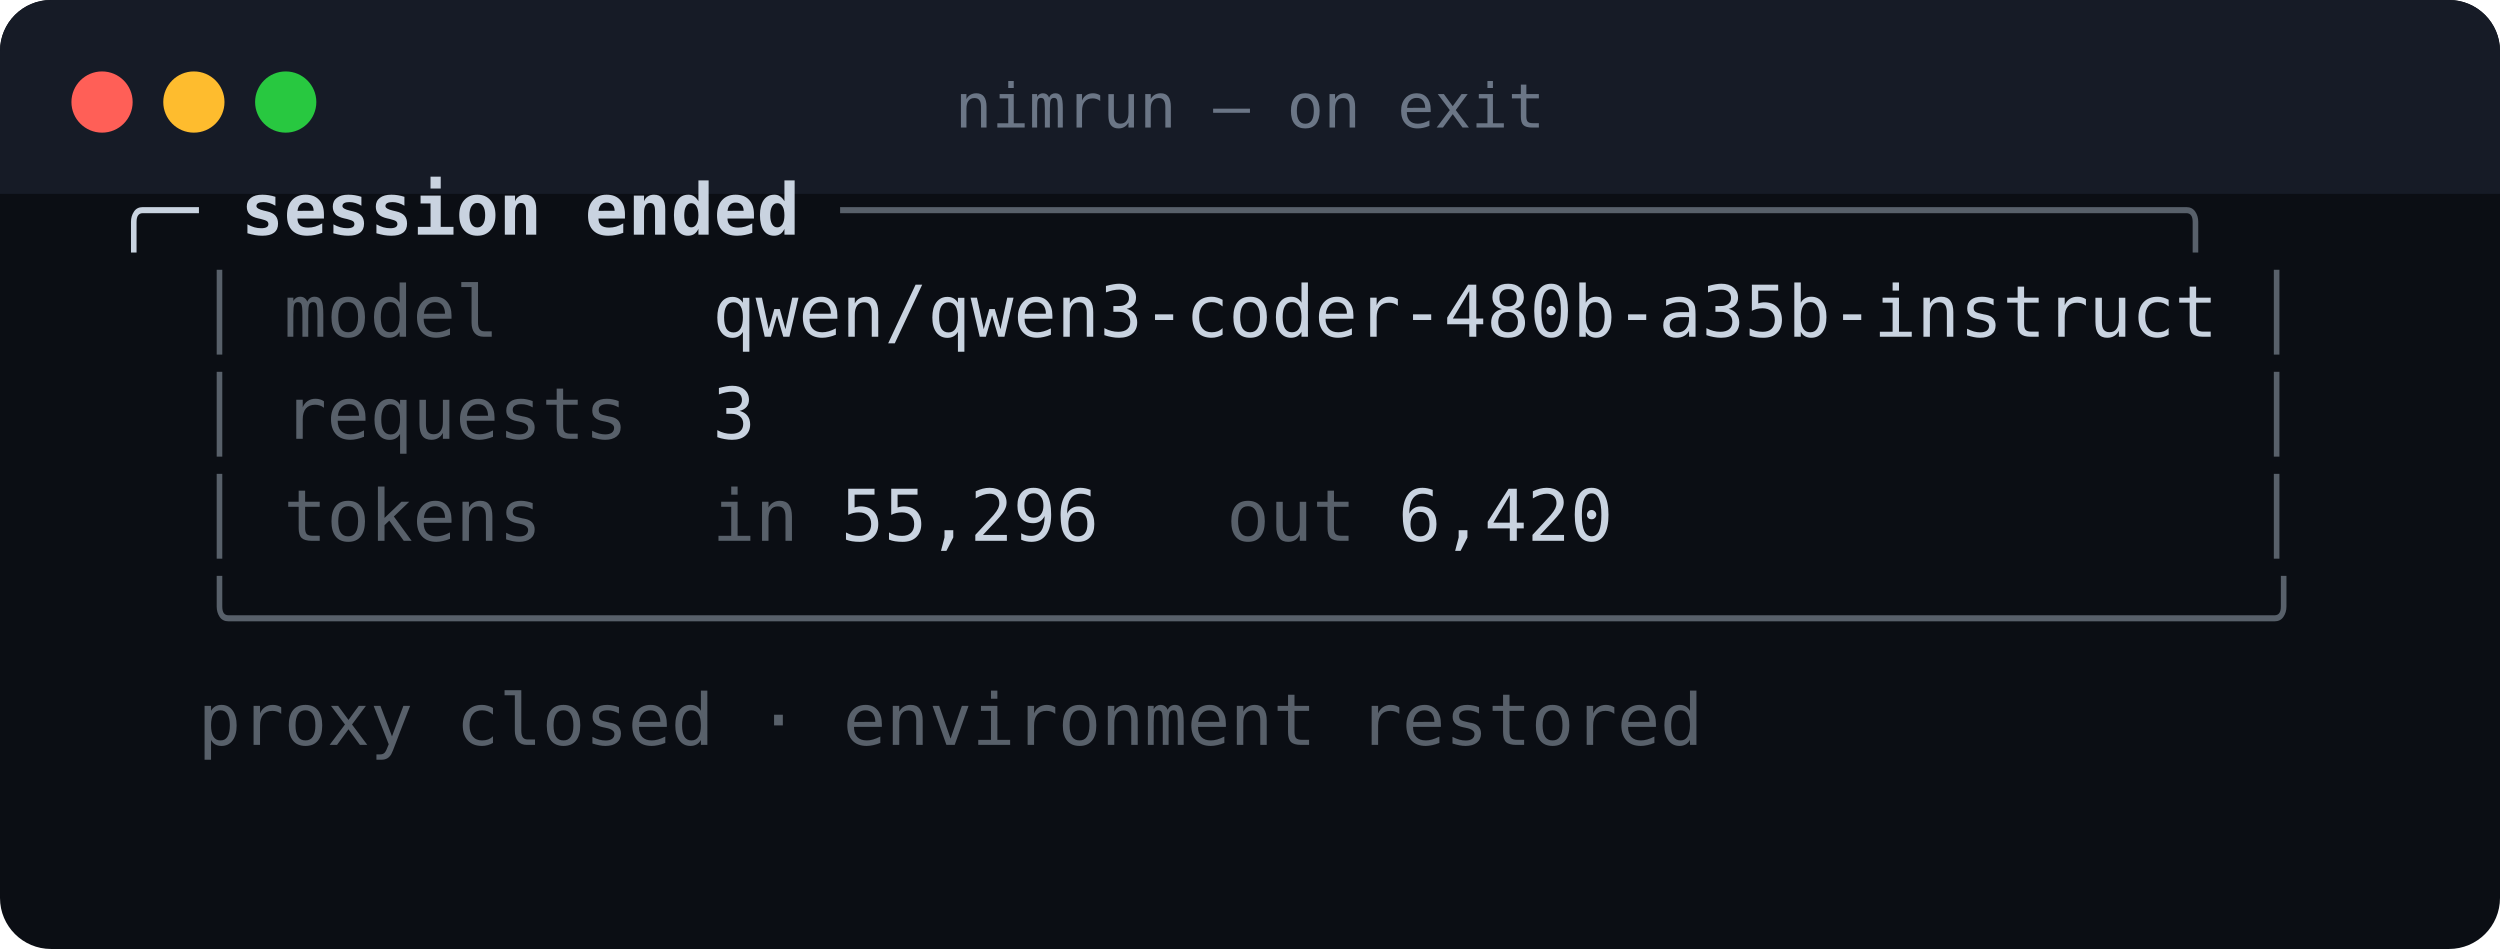
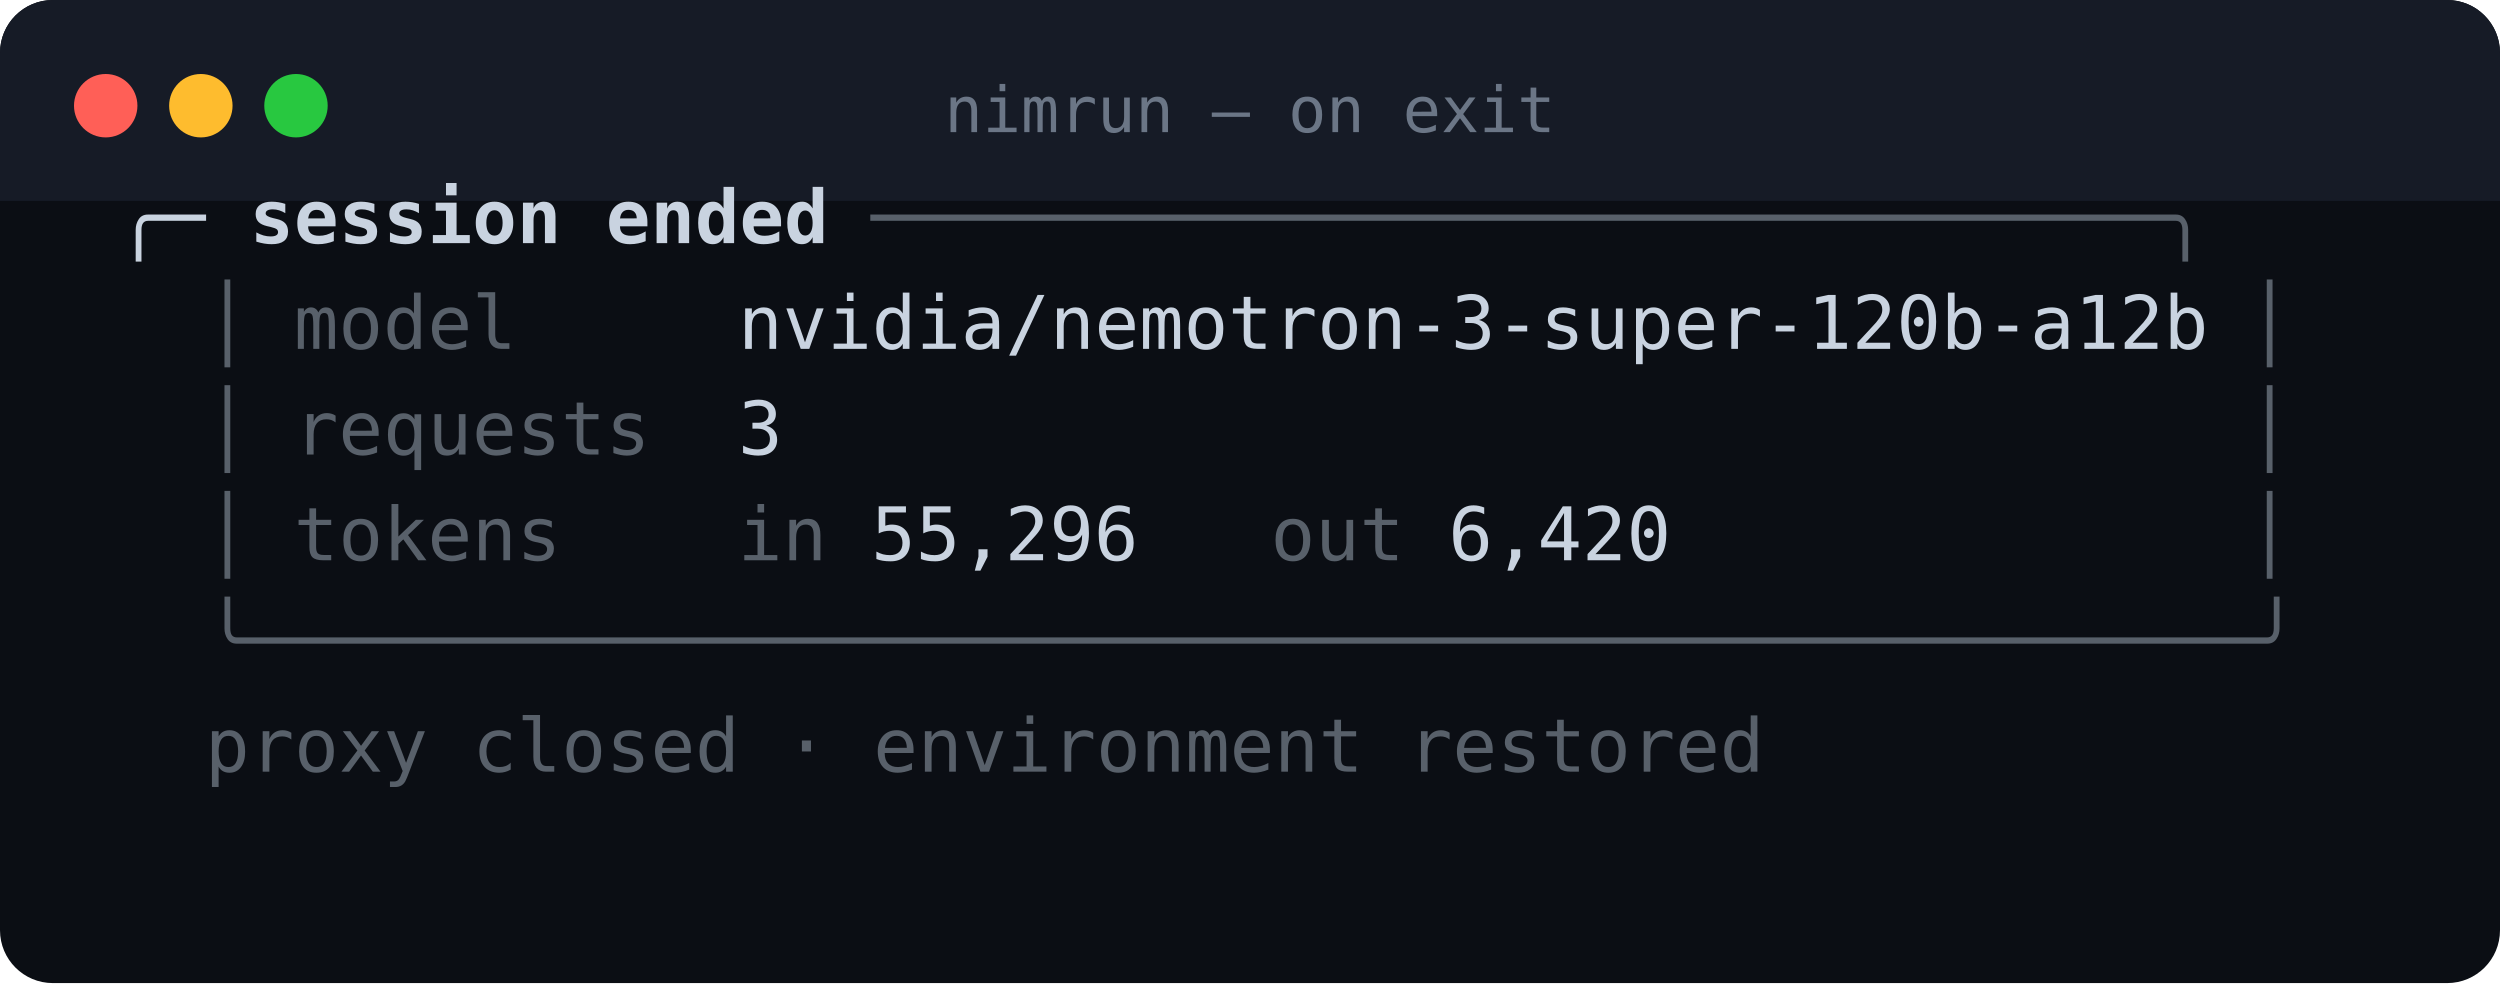
- <svg xmlns="http://www.w3.org/2000/svg" width="490" height="186" viewBox="0 0 490 186" font-family="ui-monospace, 'SF Mono', SFMono-Regular, Menlo, Consolas, 'DejaVu Sans Mono', monospace" font-size="14">
-   <rect width="490" height="186" rx="10" fill="#0b0e14" />
-   <path d="M0 10a10 10 0 0 1 10-10h470a10 10 0 0 1 10 10v28H0z" fill="#161b26" />
+ <svg xmlns="http://www.w3.org/2000/svg" width="473" height="186" viewBox="0 0 473 186" font-family="ui-monospace, 'SF Mono', SFMono-Regular, Menlo, Consolas, 'DejaVu Sans Mono', monospace" font-size="14">
+   <rect width="473" height="186" rx="10" fill="#0b0e14" />
+   <path d="M0 10a10 10 0 0 1 10-10h453a10 10 0 0 1 10 10v28H0z" fill="#161b26" />
  <circle cx="20" cy="20" r="6" fill="#ff5f57" />
  <circle cx="38" cy="20" r="6" fill="#febc2e" />
  <circle cx="56" cy="20" r="6" fill="#28c840" />
-   <text x="245" y="25" fill="#6b7686" font-size="12" text-anchor="middle">nimrun — on exit</text>
+   <text x="236.5" y="25" fill="#6b7686" font-size="12" text-anchor="middle">nimrun — on exit</text>
  <text x="22.0" y="46" fill="#c9d3e0" textLength="16.80" lengthAdjust="spacing" xml:space="preserve">╭─</text>
  <text x="47.2" y="46" fill="#c9d3e0" font-weight="700" textLength="109.20" lengthAdjust="spacing" xml:space="preserve">session ended</text>
-   <text x="164.8" y="46" fill="rgb(88,96,106)" textLength="268.80" lengthAdjust="spacing" xml:space="preserve">───────────────────────────────╮</text>
+   <text x="164.8" y="46" fill="rgb(88,96,106)" textLength="252.00" lengthAdjust="spacing" xml:space="preserve">─────────────────────────────╮</text>
  <text x="38.8" y="66" fill="rgb(88,96,106)" textLength="8.40" lengthAdjust="spacing" xml:space="preserve">│</text>
  <text x="55.6" y="66" fill="rgb(88,96,106)" textLength="67.20" lengthAdjust="spacing" xml:space="preserve">model   </text>
-   <text x="122.8" y="66" fill="#c9d3e0" textLength="319.20" lengthAdjust="spacing" xml:space="preserve">  qwen/qwen3-coder-480b-a35b-instruct </text>
-   <text x="442.0" y="66" fill="rgb(88,96,106)" textLength="8.40" lengthAdjust="spacing" xml:space="preserve">│</text>
+   <text x="122.8" y="66" fill="#c9d3e0" textLength="302.40" lengthAdjust="spacing" xml:space="preserve">  nvidia/nemotron-3-super-120b-a12b </text>
+   <text x="425.2" y="66" fill="rgb(88,96,106)" textLength="8.40" lengthAdjust="spacing" xml:space="preserve">│</text>
  <text x="38.8" y="86" fill="rgb(88,96,106)" textLength="8.40" lengthAdjust="spacing" xml:space="preserve">│</text>
  <text x="55.6" y="86" fill="rgb(88,96,106)" textLength="67.20" lengthAdjust="spacing" xml:space="preserve">requests</text>
-   <text x="122.8" y="86" fill="#c9d3e0" textLength="319.20" lengthAdjust="spacing" xml:space="preserve">  3                                   </text>
-   <text x="442.0" y="86" fill="rgb(88,96,106)" textLength="8.40" lengthAdjust="spacing" xml:space="preserve">│</text>
+   <text x="122.8" y="86" fill="#c9d3e0" textLength="302.40" lengthAdjust="spacing" xml:space="preserve">  3                                 </text>
+   <text x="425.2" y="86" fill="rgb(88,96,106)" textLength="8.40" lengthAdjust="spacing" xml:space="preserve">│</text>
  <text x="38.8" y="106" fill="rgb(88,96,106)" textLength="8.40" lengthAdjust="spacing" xml:space="preserve">│</text>
  <text x="55.6" y="106" fill="rgb(88,96,106)" textLength="67.20" lengthAdjust="spacing" xml:space="preserve">tokens  </text>
  <text x="139.6" y="106" fill="rgb(88,96,106)" textLength="16.80" lengthAdjust="spacing" xml:space="preserve">in</text>
  <text x="156.4" y="106" fill="#c9d3e0" textLength="84.00" lengthAdjust="spacing" xml:space="preserve"> 55,296   </text>
  <text x="240.4" y="106" fill="rgb(88,96,106)" textLength="25.20" lengthAdjust="spacing" xml:space="preserve">out</text>
-   <text x="265.6" y="106" fill="#c9d3e0" textLength="176.40" lengthAdjust="spacing" xml:space="preserve"> 6,420               </text>
-   <text x="442.0" y="106" fill="rgb(88,96,106)" textLength="8.40" lengthAdjust="spacing" xml:space="preserve">│</text>
-   <text x="38.8" y="126" fill="rgb(88,96,106)" textLength="411.60" lengthAdjust="spacing" xml:space="preserve">╰───────────────────────────────────────────────╯</text>
+   <text x="265.6" y="106" fill="#c9d3e0" textLength="159.60" lengthAdjust="spacing" xml:space="preserve"> 6,420             </text>
+   <text x="425.2" y="106" fill="rgb(88,96,106)" textLength="8.40" lengthAdjust="spacing" xml:space="preserve">│</text>
+   <text x="38.8" y="126" fill="rgb(88,96,106)" textLength="394.80" lengthAdjust="spacing" xml:space="preserve">╰─────────────────────────────────────────────╯</text>
  <text x="38.8" y="146" fill="rgb(88,96,106)" textLength="294.00" lengthAdjust="spacing" xml:space="preserve">proxy closed · environment restored</text>
</svg>
